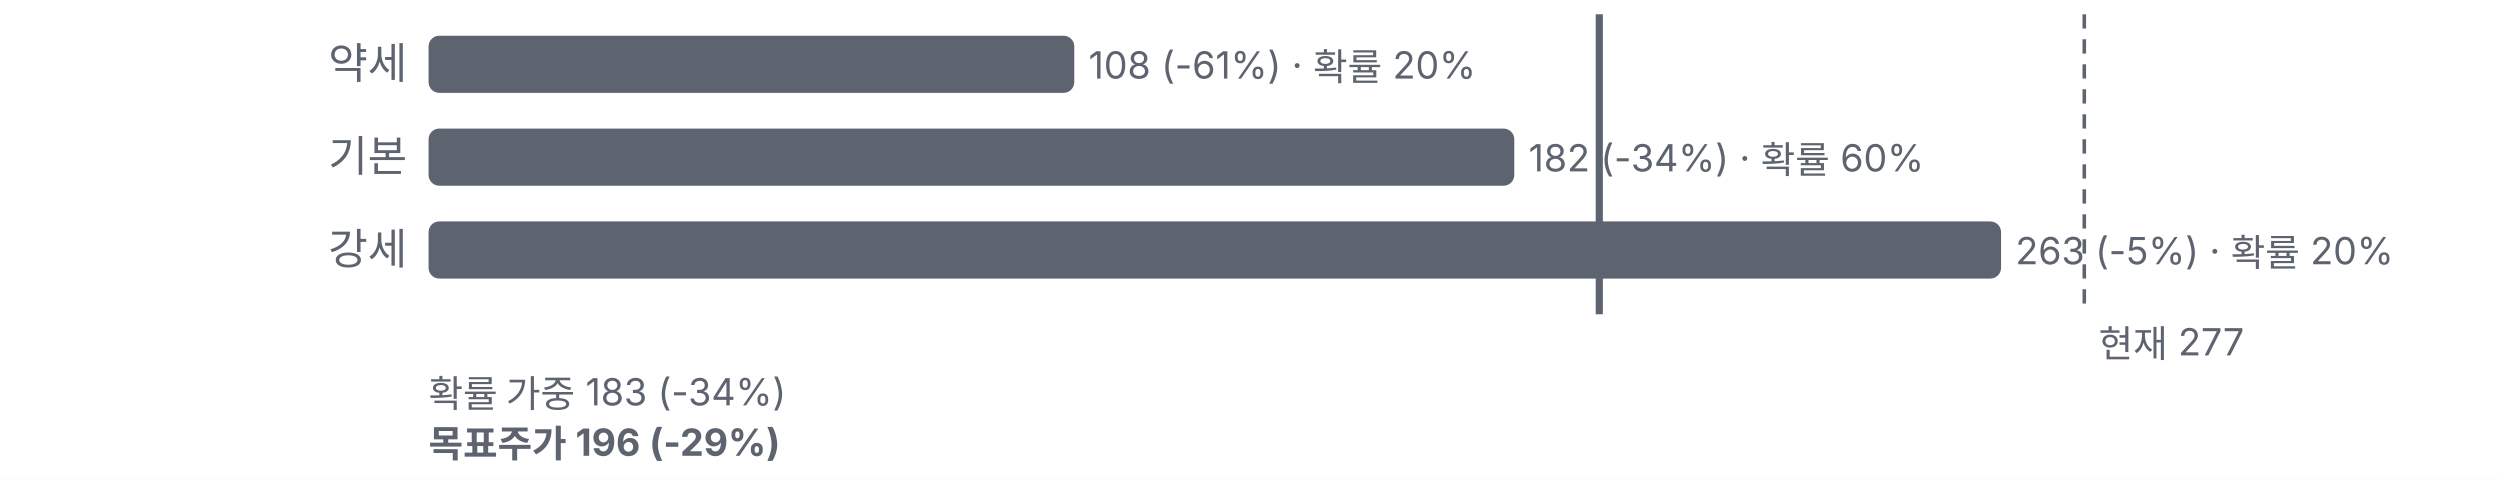
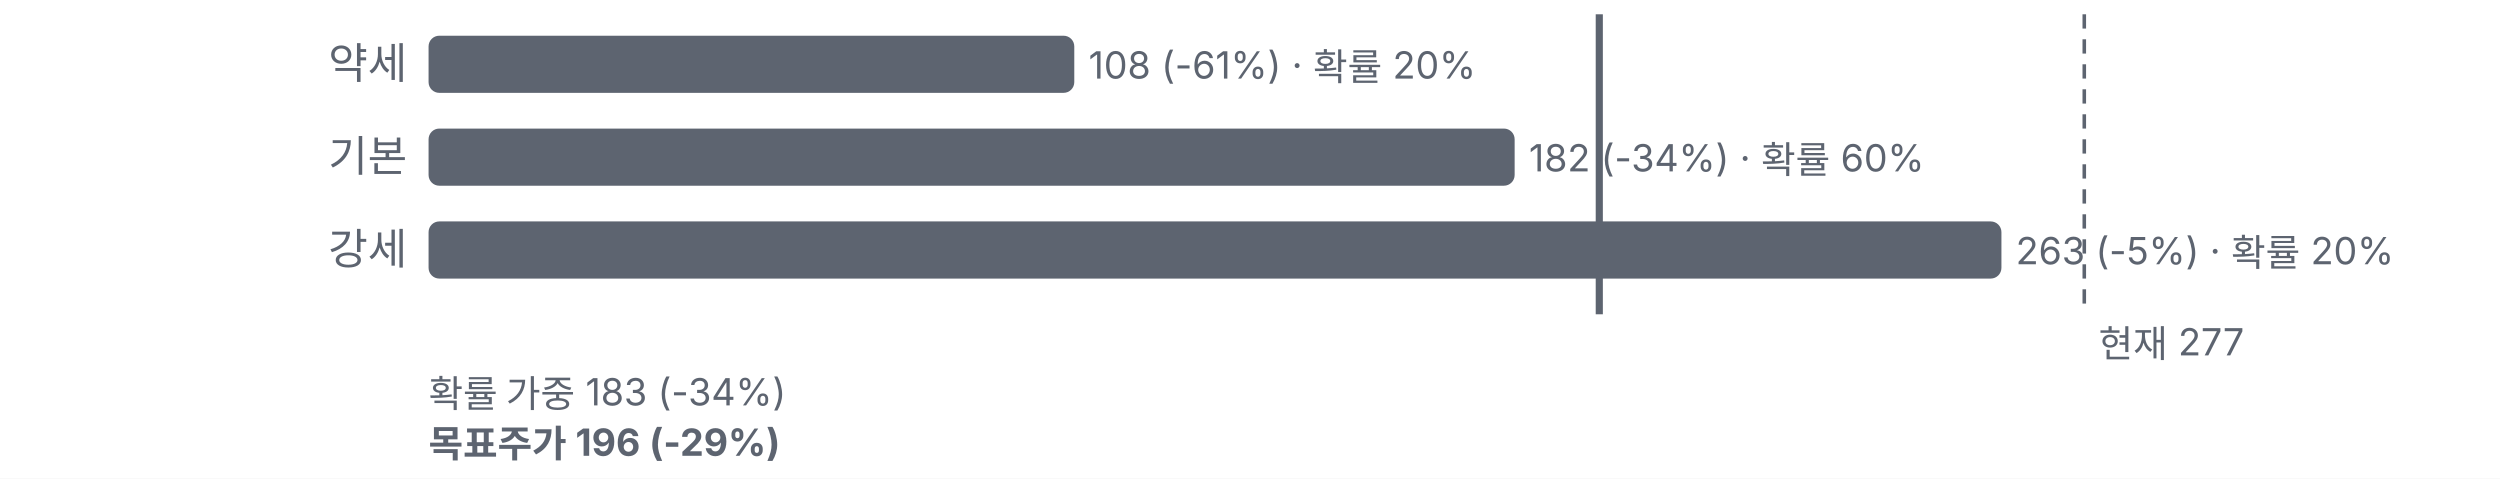
<svg xmlns="http://www.w3.org/2000/svg" viewBox="0 0 700 134" width="700" height="134">
  <style>text{fill:#5d6470;font-size:10.5px;font-family:-apple-system,'Apple SD Gothic Neo','Malgun Gothic',sans-serif}</style>
  <rect width="100%" height="100%" fill="#ffffff" />
  <g transform="translate(0,0)">
    <text x="114" y="22" text-anchor="end" style="fill:#5d6470;font-size:12px">약세</text>
    <rect x="120" y="10" width="180.8" height="16" rx="3" fill="#5d6470" />
    <text x="304.8" y="22">108 (-61%) · 확률 20%</text>
    <text x="114" y="48" text-anchor="end" style="fill:#5d6470;font-size:12px">기본</text>
-     <rect x="120" y="36" width="304.0" height="16" rx="3" fill="#5d6470" />
-     <text x="428.0" y="48">182 (-34%) · 확률 60%</text>
+     <rect x="120" y="36" width="304.1" height="16" rx="3" fill="#5d6470" />
+     <text x="428.1" y="48">182 (-34%) · 확률 60%</text>
    <text x="114" y="74" text-anchor="end" style="fill:#5d6470;font-size:12px">강세</text>
-     <rect x="120" y="62" width="440.3" height="16" rx="3" fill="#5d6470" />
-     <text x="564.3" y="74">263 (-5%) · 확률 20%</text>
+     <rect x="120" y="62" width="440.4" height="16" rx="3" fill="#5d6470" />
+     <text x="564.4" y="74">263 (-5%) · 확률 20%</text>
    <line x1="583.6" x2="583.6" y1="4" y2="88" stroke="#5d6470" stroke-dasharray="4 3" />
    <text x="587.6" y="100">현재 277</text>
    <text x="120" y="114" style="fill:#5d6470">확률 가중 183 (-34%)</text>
    <line x1="447.8" x2="447.8" y1="4" y2="88" stroke="#5d6470" stroke-width="2" />
    <text x="120" y="128" style="fill:#5d6470;font-weight:700">목표주가 196 (-29%)</text>
  </g>
</svg>
